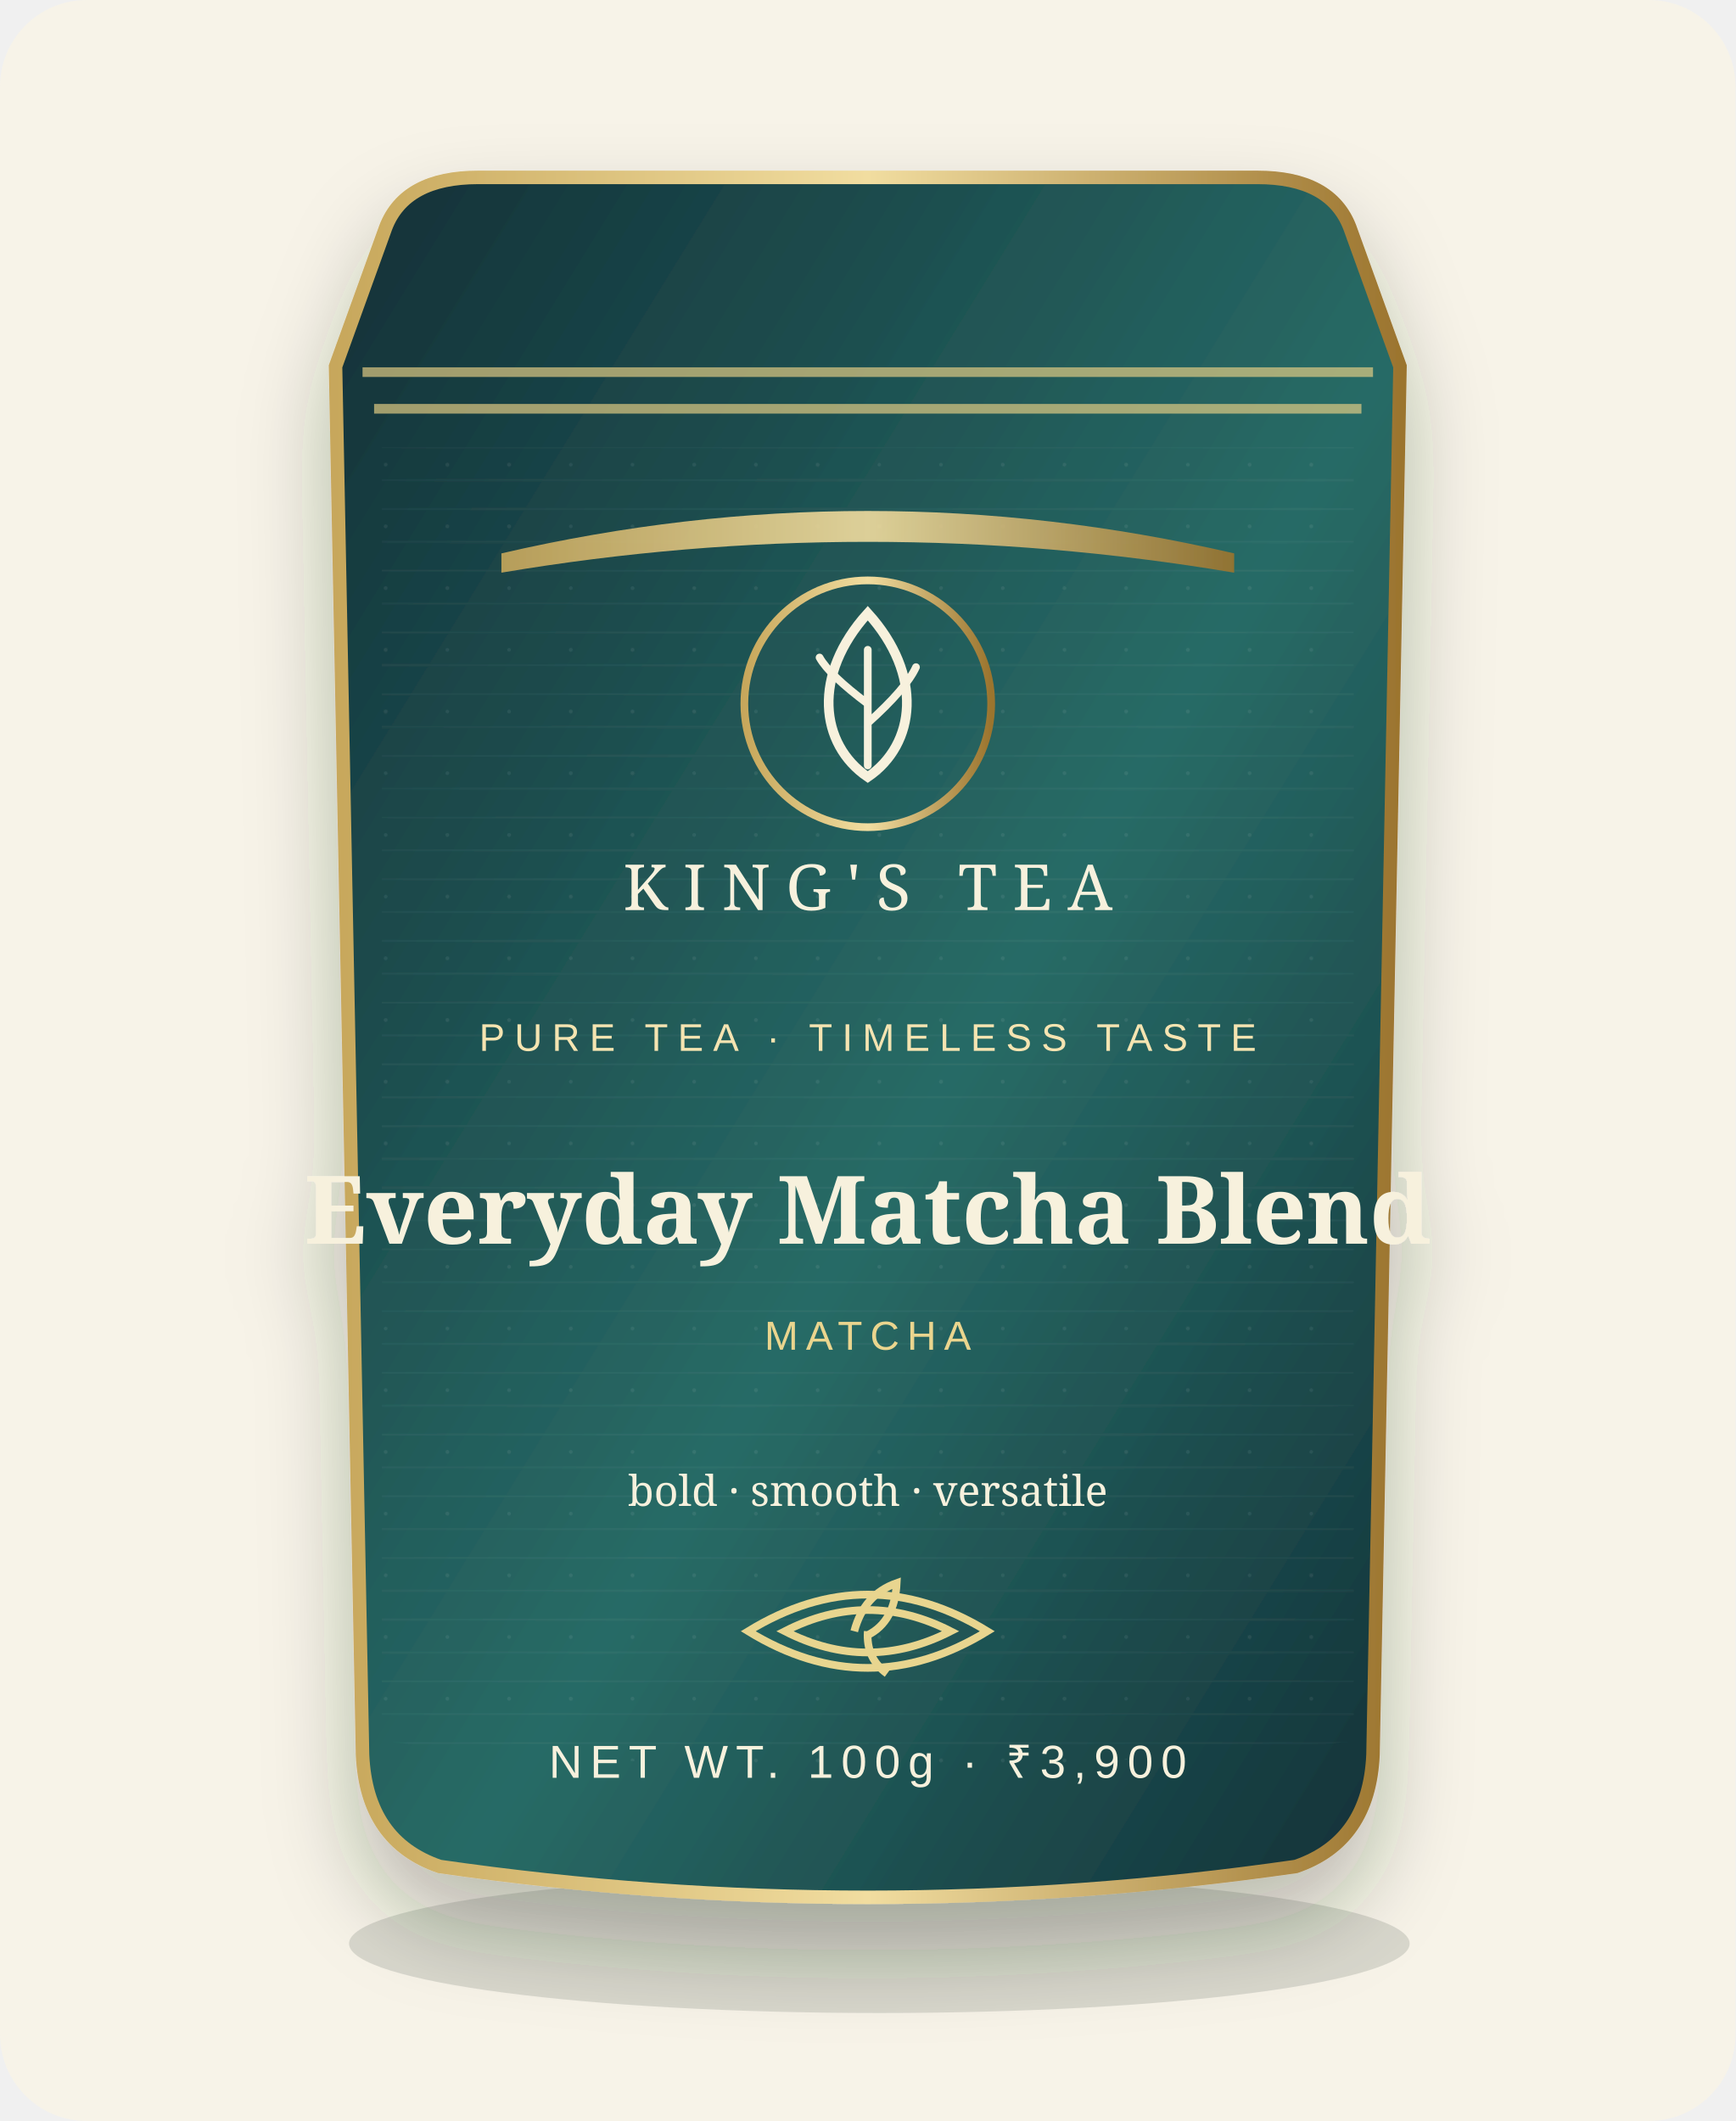
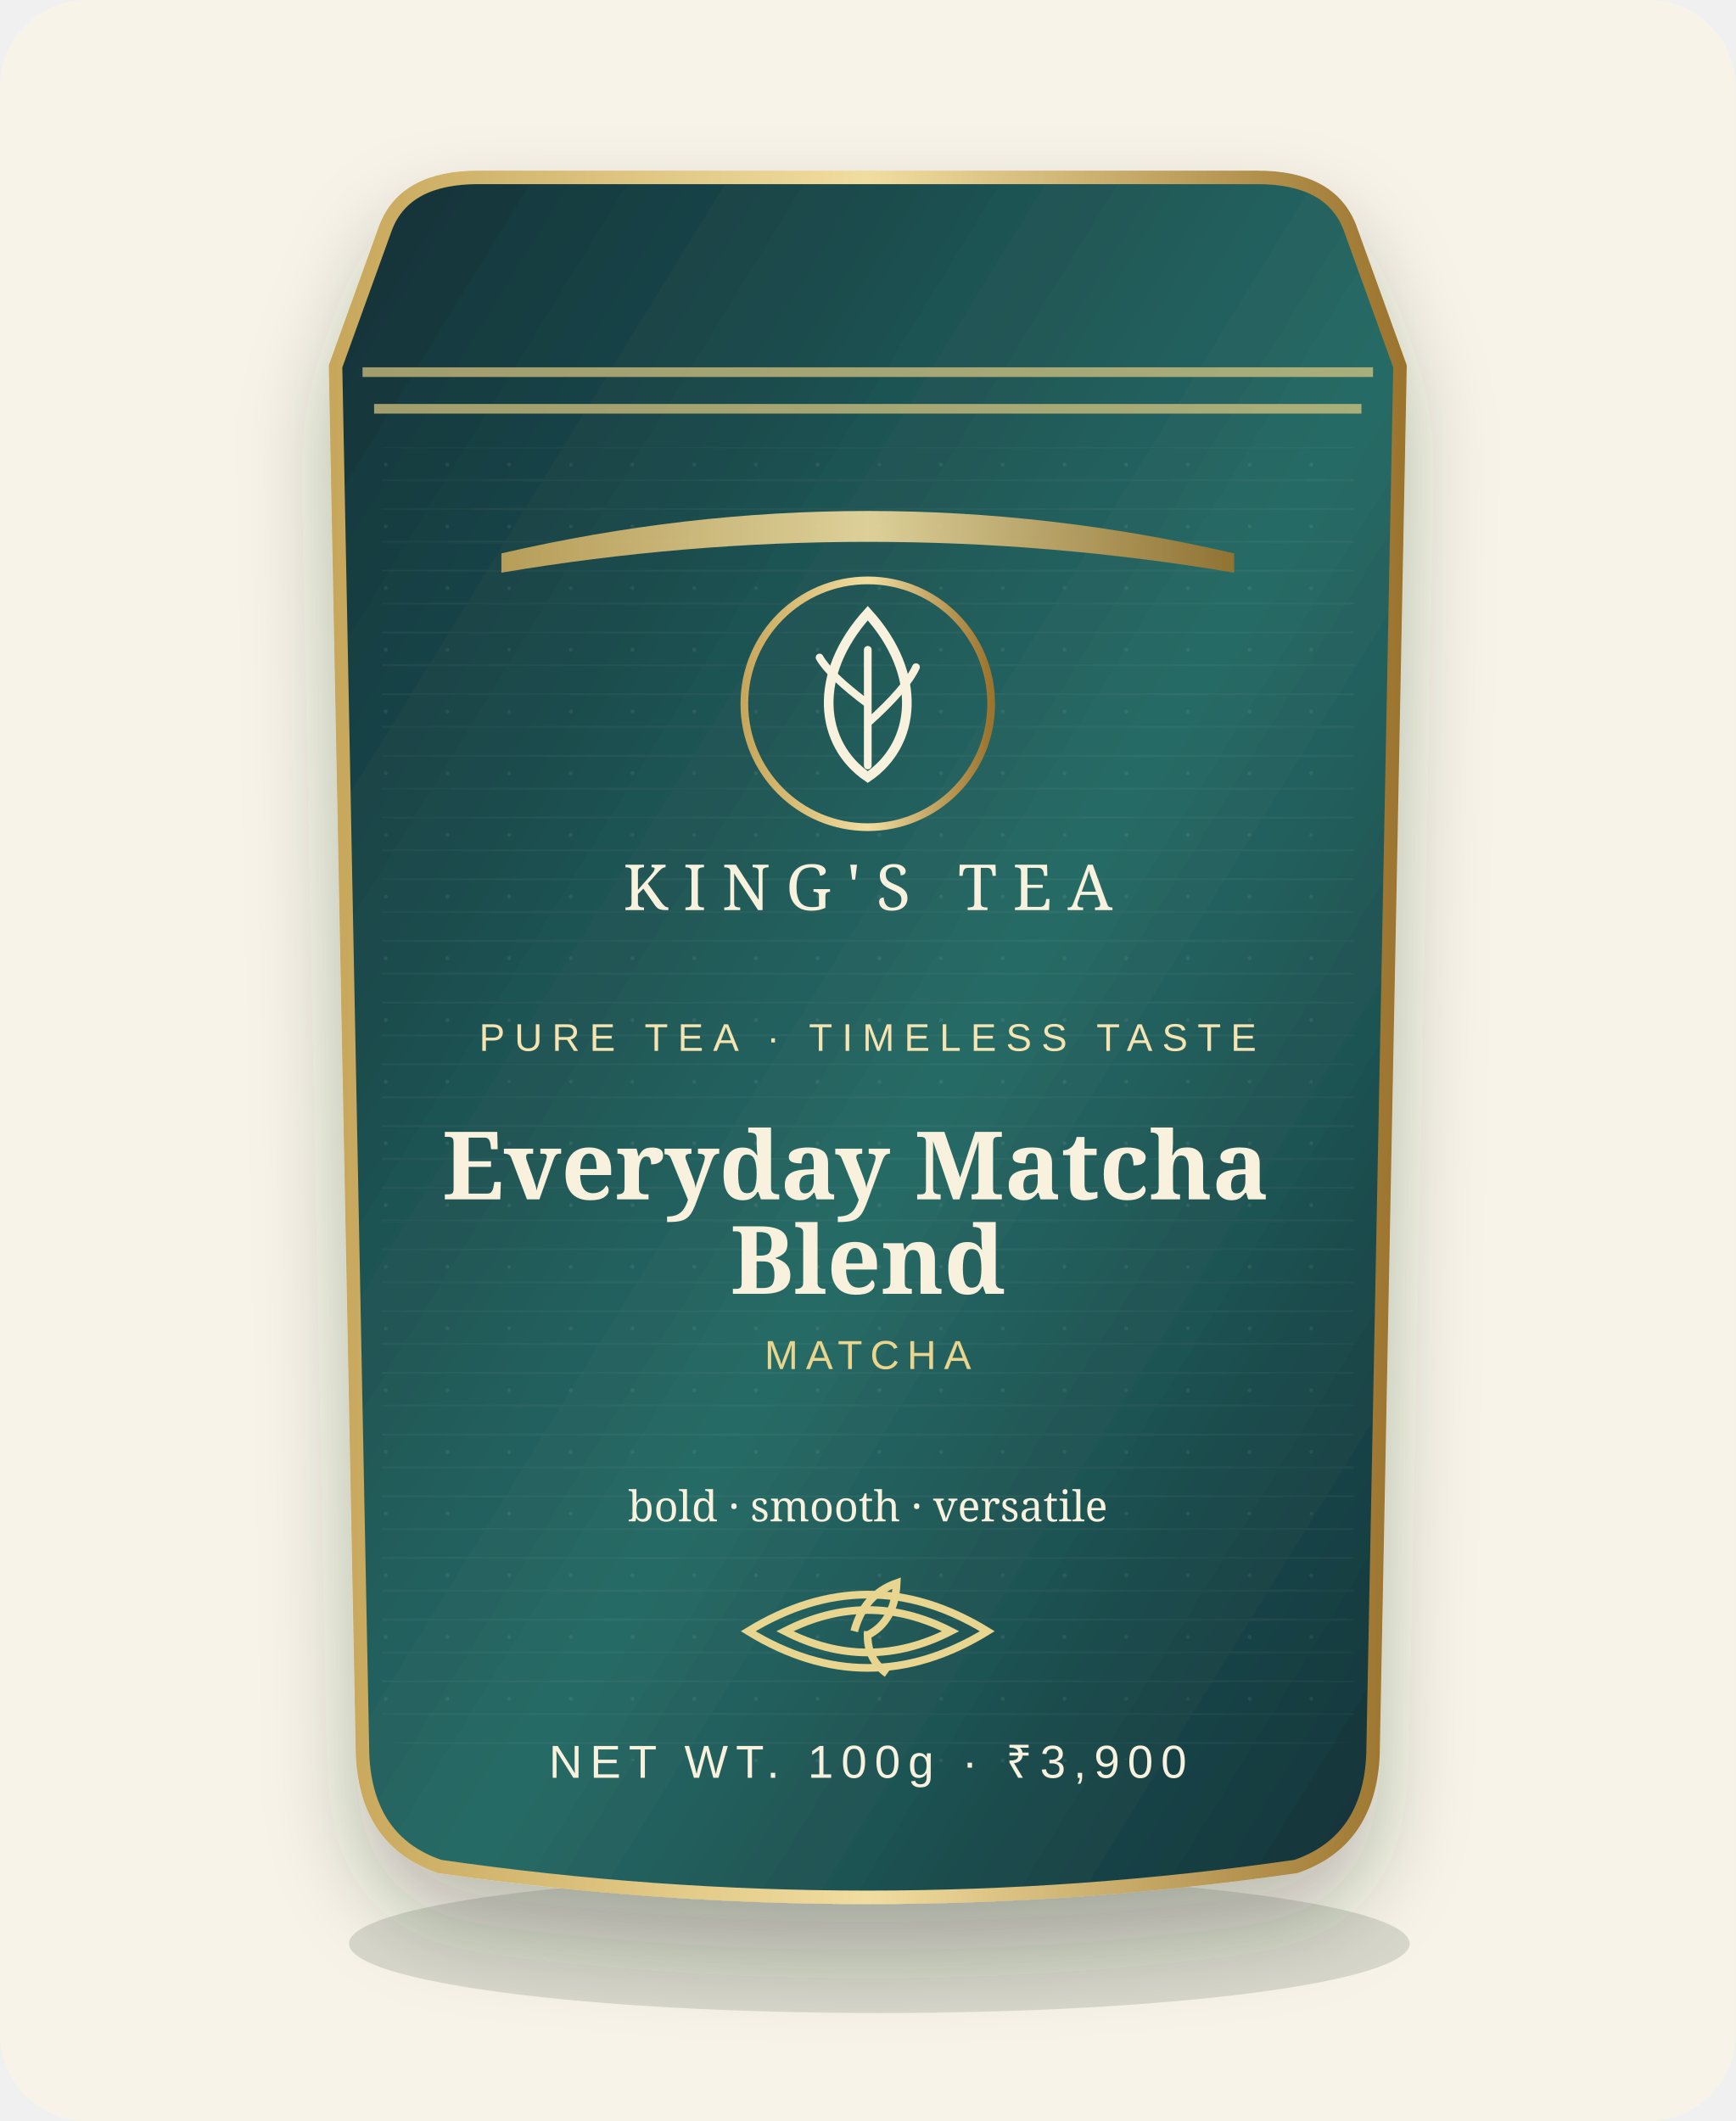
<svg xmlns="http://www.w3.org/2000/svg" width="900" height="1100" viewBox="0 0 900 1100" role="img" aria-labelledby="title desc">
  <defs>
    <linearGradient id="pouch" x1="0" y1="0" x2="1" y2="1">
      <stop stop-color="#122f36" />
      <stop offset=".55" stop-color="#286b66" />
      <stop offset="1" stop-color="#122f36" />
    </linearGradient>
    <linearGradient id="foil" x1="0" y1="0" x2="1" y2="0">
      <stop stop-color="#c7a75b" />
      <stop offset=".5" stop-color="#f1dda0" />
      <stop offset="1" stop-color="#9b742e" />
    </linearGradient>
    <filter id="shadow" x="-30%" y="-20%" width="160%" height="160%">
      <feDropShadow dx="0" dy="24" stdDeviation="22" flood-color="#1a2c20" flood-opacity=".28" />
    </filter>
    <pattern id="grain" width="32" height="32" patternUnits="userSpaceOnUse">
      <path d="M0 8h32M0 25h32" stroke="#fff" stroke-opacity=".035" />
      <circle cx="8" cy="17" r="1" fill="#fff" fill-opacity=".07" />
    </pattern>
  </defs>
  <rect width="900" height="1100" rx="45" fill="#f7f3e8" />
  <ellipse cx="456" cy="1008" rx="275" ry="36" fill="#18271f" opacity=".14" />
  <g filter="url(#shadow)">
    <path d="M200 118 Q210 92 248 92 H652 Q690 92 700 118 L726 190 L712 910 Q710 955 672 968 Q450 1000 228 968 Q190 955 188 910 L174 190 Z" fill="url(#pouch)" stroke="url(#foil)" stroke-width="7" />
    <path d="M188 193 H712 M194 212 H706" stroke="#e7cf85" stroke-opacity=".67" stroke-width="5" />
    <path d="M198 232 H702 V903 Q450 930 198 903 Z" fill="url(#grain)" />
    <path d="M260 287 Q450 243 640 287 L640 297 Q450 265 260 297Z" fill="url(#foil)" opacity=".9" />
    <circle cx="450" cy="365" r="64" fill="none" stroke="url(#foil)" stroke-width="4" />
    <path d="M450 318 C421 350 425 386 450 403 C475 386 479 350 450 318Z" fill="none" stroke="#f7f1dd" stroke-width="5" />
    <path d="M450 337 V397 M450 365 Q430 350 425 341 M450 375 Q470 357 475 346" fill="none" stroke="#f7f1dd" stroke-width="4" stroke-linecap="round" />
    <text x="450" y="472" text-anchor="middle" font-family="Georgia,serif" font-size="33" letter-spacing="8" fill="#f7f1dd">KING'S TEA</text>
    <path d="M310 497 H590" stroke="url(#foil)" stroke-width="3" />
    <text x="450" y="545" text-anchor="middle" font-family="Arial,sans-serif" font-size="20" letter-spacing="5" fill="#f5e4b1">PURE TEA · TIMELESS TASTE</text>
-     <text x="450" y="645" text-anchor="middle" font-family="Georgia,serif" font-size="49" font-weight="bold" fill="#f7f1dd">Everyday Matcha Blend</text>
-     <text x="450" y="700" text-anchor="middle" font-family="Arial,sans-serif" font-size="21" letter-spacing="4" fill="#ead58e">MATCHA</text>
-     <path d="M295 733 H605" stroke="url(#foil)" stroke-width="2" opacity=".85" />
-     <text x="450" y="781" text-anchor="middle" font-family="Georgia,serif" font-size="22" fill="#f7f1dd">bold · smooth · versatile</text>
+     <text text-anchor="middle" font-family="Georgia,serif" font-size="49" font-weight="bold" fill="#f7f1dd">
+       <tspan x="450" y="622">Everyday Matcha</tspan>
+       <tspan x="450" y="671">Blend</tspan>
+     </text>
+     <text x="450" y="710" text-anchor="middle" font-family="Arial,sans-serif" font-size="21" letter-spacing="4" fill="#ead58e">MATCHA</text>
+     <path d="M295 741 H605" stroke="url(#foil)" stroke-width="2" opacity=".85" />
+     <text x="450" y="789" text-anchor="middle" font-family="Georgia,serif" font-size="22" fill="#f7f1dd">bold · smooth · versatile</text>
    <g transform="translate(450 846)" fill="none" stroke="#e8d58f" stroke-width="4">
      <path d="M-62 0 Q0 -38 62 0 Q0 38 -62 0Z" />
      <path d="M-43 0 Q0 -22 43 0 Q0 22 -43 0Z" />
      <path d="M-7 0 Q-2 -19 15 -25 Q14 -5 0 2 M0 0 Q-1 14 10 22" />
    </g>
    <text x="450" y="922" text-anchor="middle" font-family="Arial,sans-serif" font-size="24" letter-spacing="4" fill="#f7f1dd">NET WT. 100g  ·  ₹3,900</text>
  </g>
</svg>
